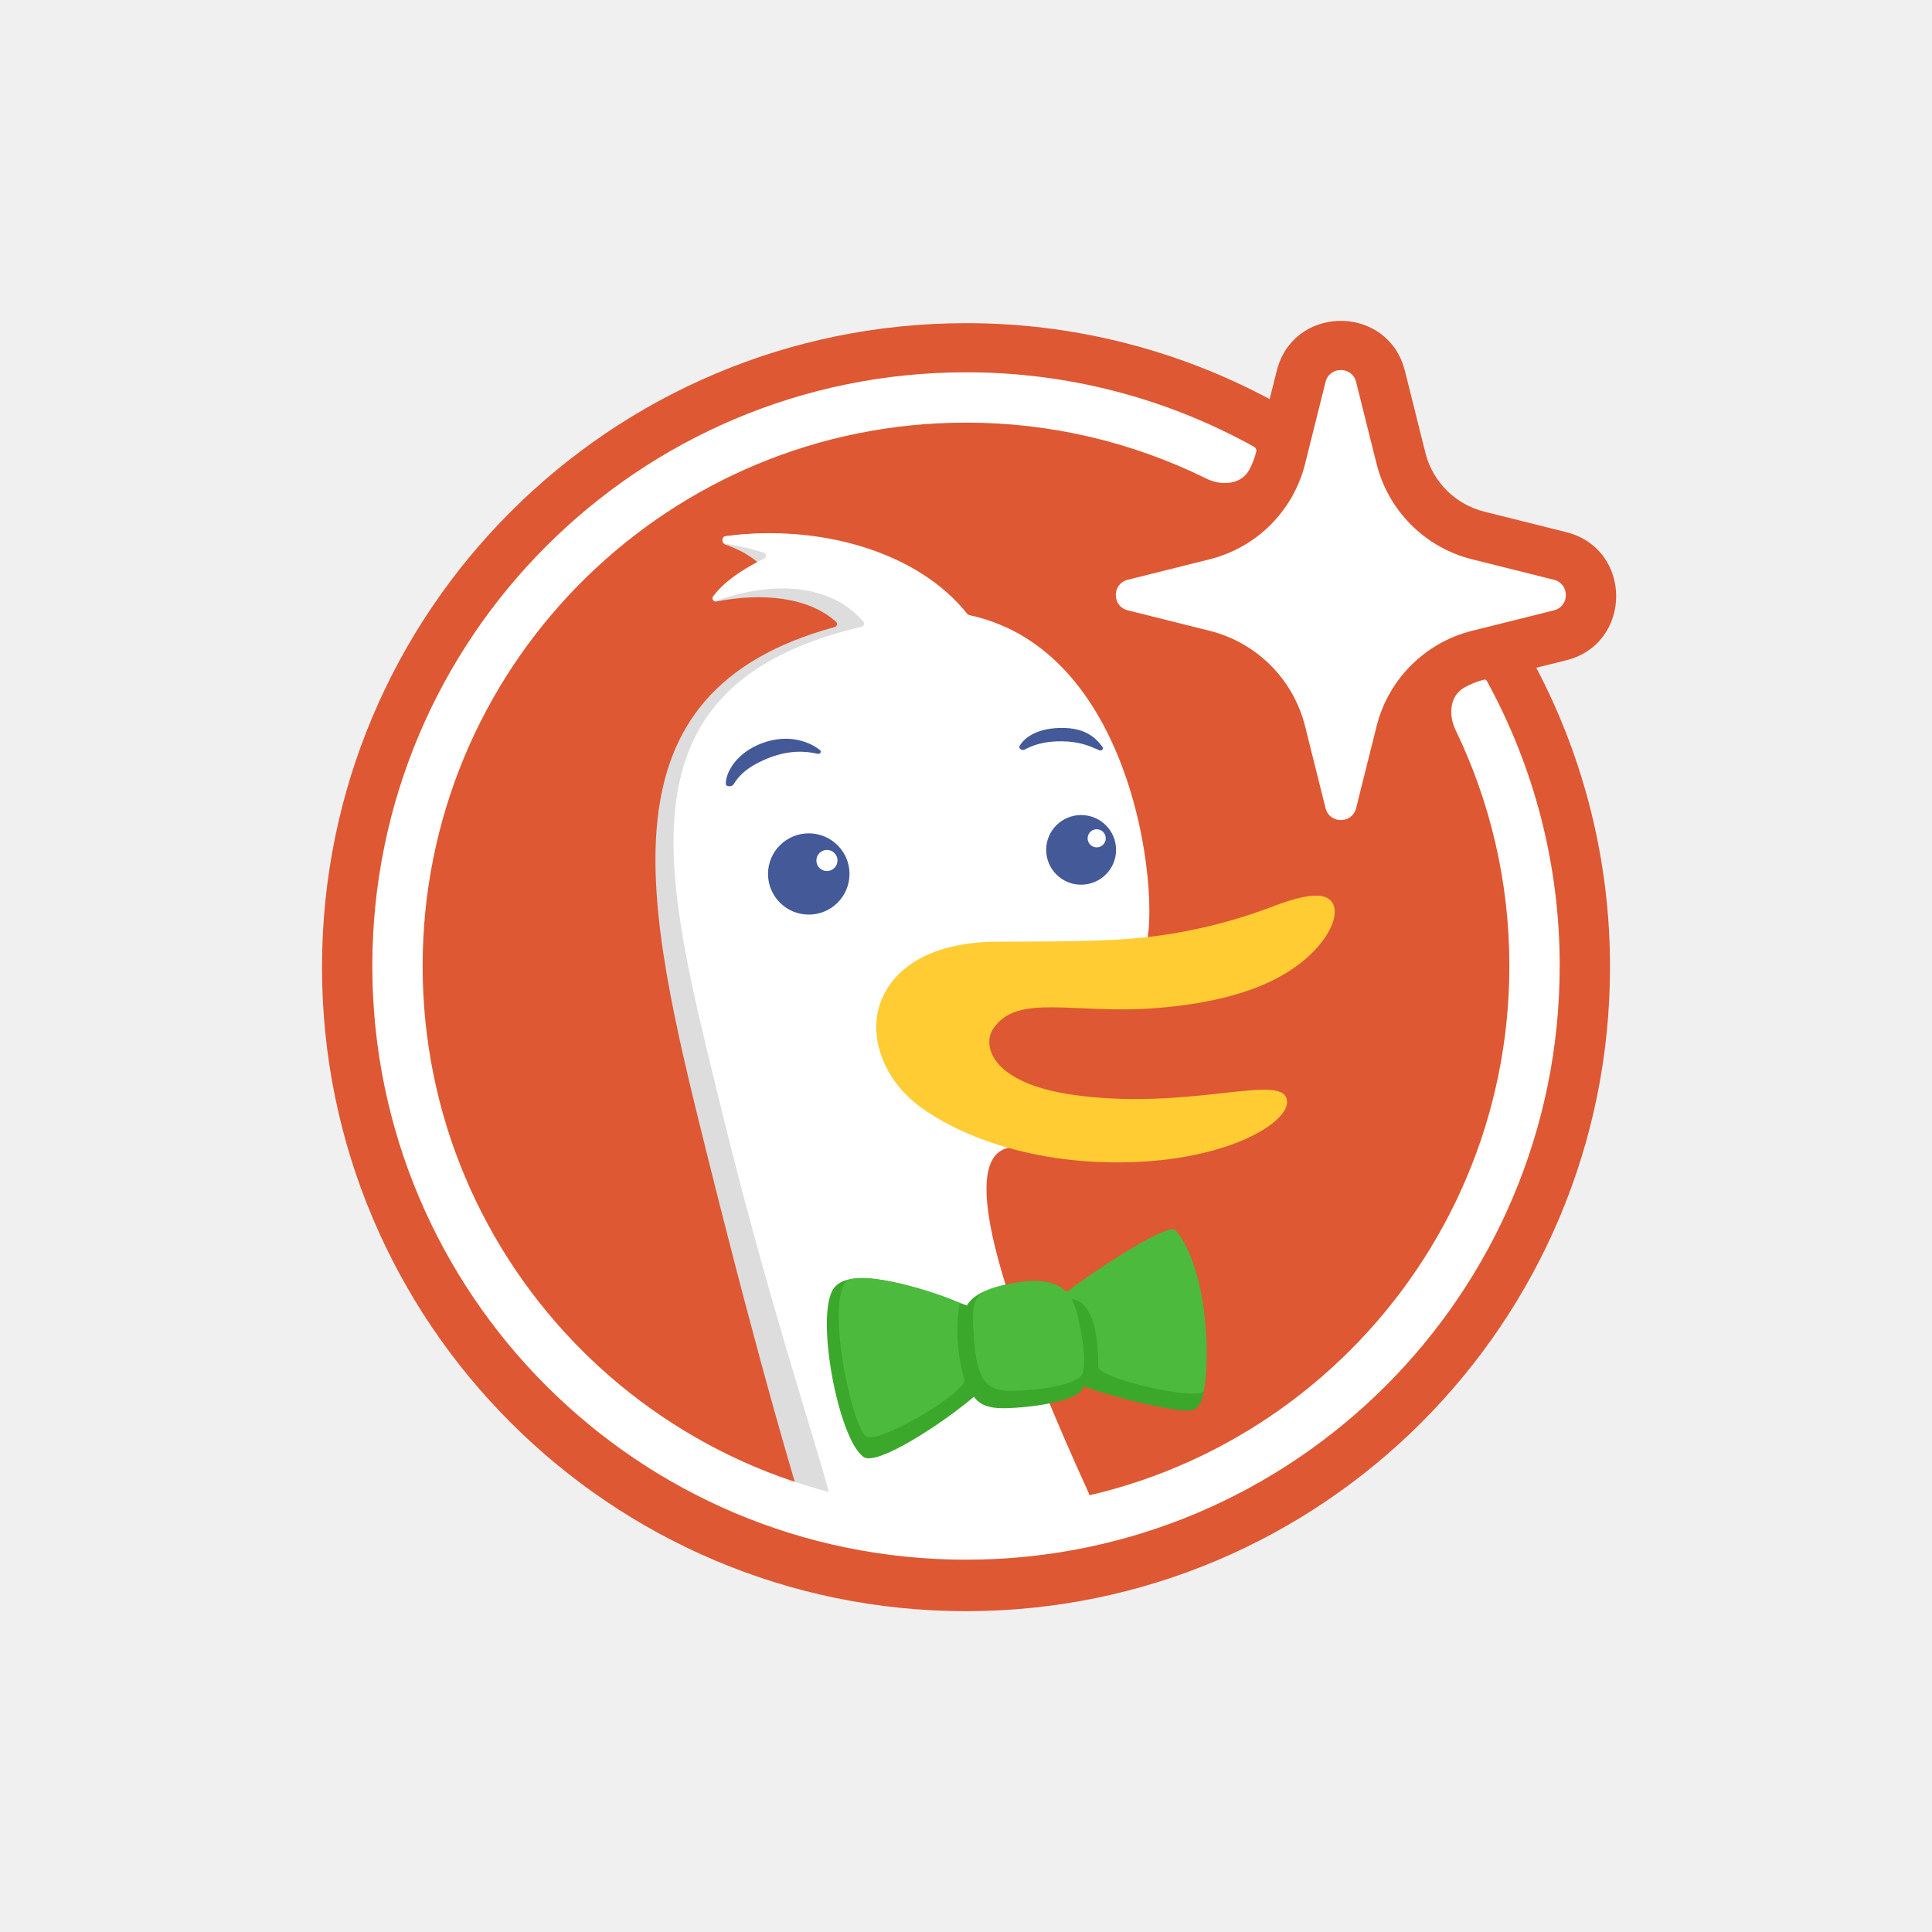
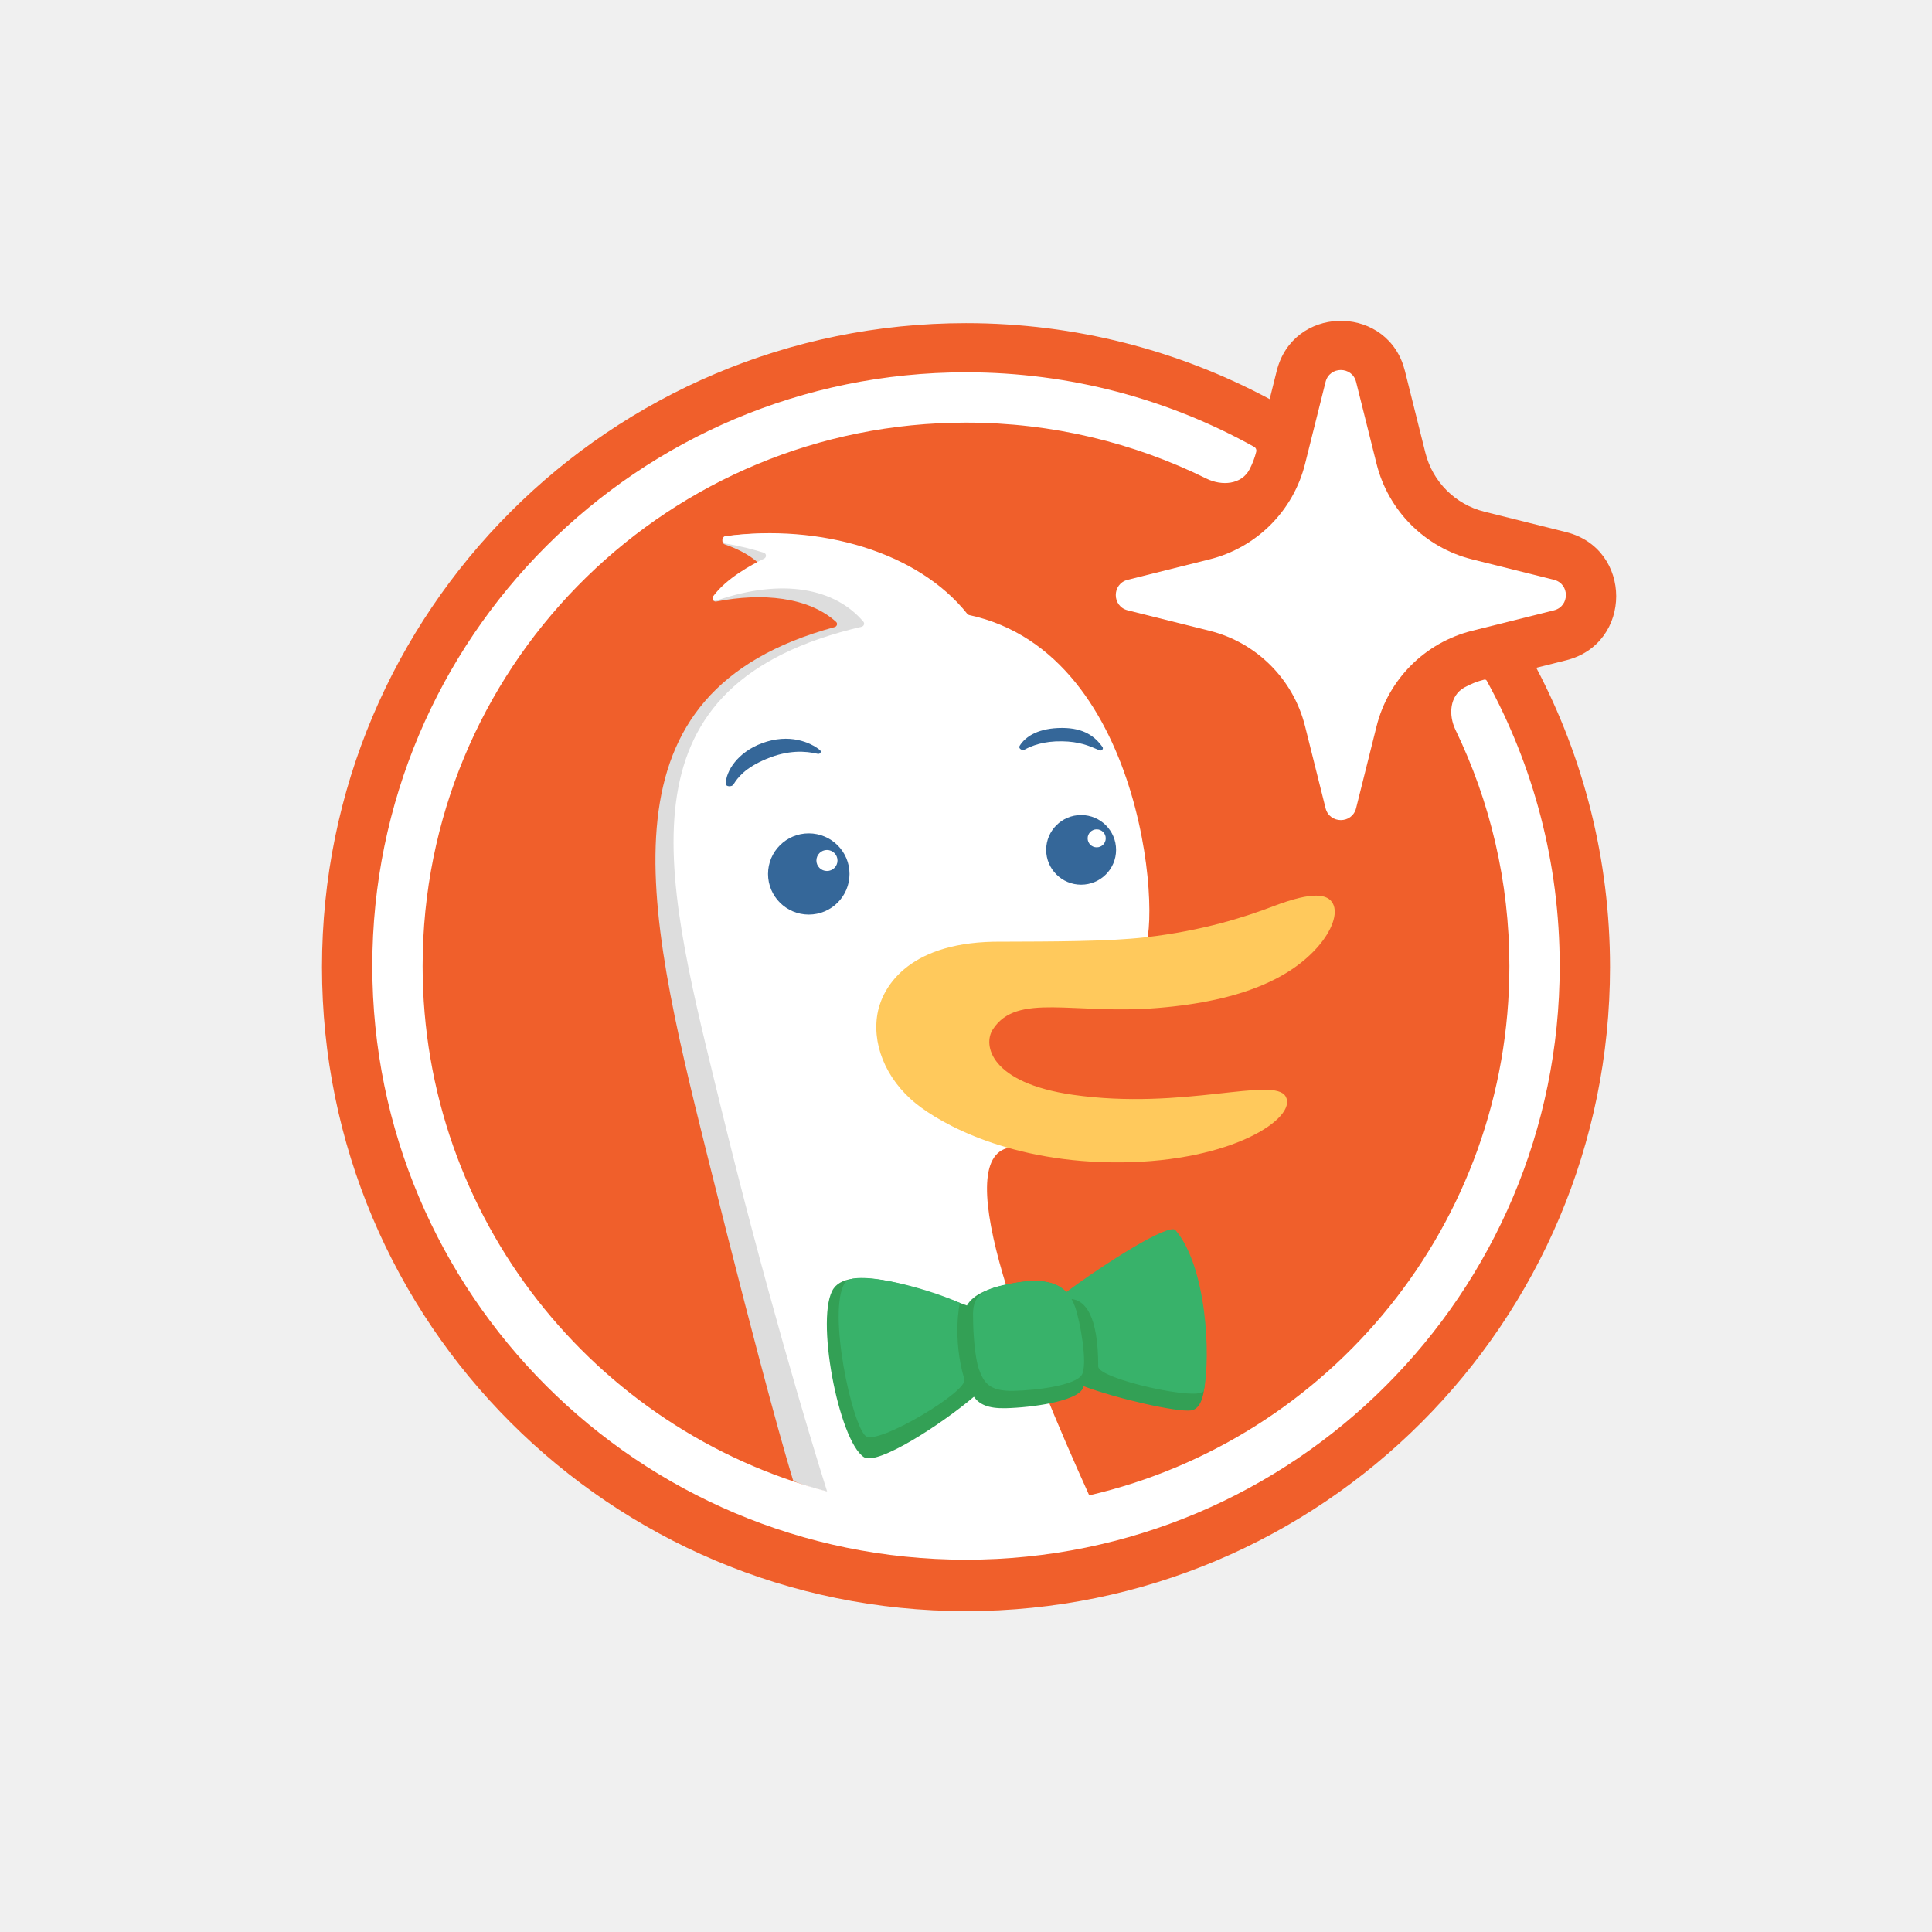
- <svg xmlns="http://www.w3.org/2000/svg" fill="none" viewBox="0 0 96 96">
-   <path fill="#de5833" d="M63.44 18.429c.803-3.211 5.25-3.311 6.28-.3l.09.3 1.017 4.071a4.02 4.02 0 0 0 2.923 2.923l4.071 1.018c3.315.829 3.315 5.54 0 6.369l-1.485.37A31.86 31.86 0 0 1 80 48.058c0 17.673-14.327 32-32 32s-32-14.327-32-32 14.327-32 32-32a31.86 31.86 0 0 1 15.089 3.775z" />
-   <path fill="#ddd" fill-rule="evenodd" d="M52.5 71.875c0-.25.061-.307-.733-1.891-2.112-4.23-4.235-10.192-3.27-14.037.176-.699-1.989-25.872-3.52-26.683-1.7-.907-3.794-2.345-5.709-2.665-.971-.155-2.245-.082-3.24.052-.178.024-.185.342-.016.4.654.221 1.448.606 1.915 1.187.089.11-.03.283-.171.288-.441.017-1.241.202-2.296 1.098-.123.104-.021.296.136.265 2.268-.449 4.585-.227 5.95 1.013.089.08.042.225-.073.257-11.847 3.22-9.502 13.525-6.348 26.172 2.822 11.316 4.44 16.563 4.824 17.816.033.106.108.19.213.23C44.225 76.955 52.5 75.263 52.5 72.5z" clip-rule="evenodd" />
-   <path fill="#fff" fill-rule="evenodd" d="M41.145 73.993c-.683-2.546-3.08-9.776-5.321-18.96l-.224-.914-.002-.008c-2.712-11.078-4.927-20.126 7.214-22.968.111-.027.165-.16.092-.246-1.393-1.653-4.003-2.194-7.302-1.056-.136.046-.253-.09-.17-.206.648-.892 1.912-1.577 2.536-1.878.13-.062.122-.251-.015-.294a14 14 0 0 0-1.886-.45c-.184-.03-.201-.347-.016-.372 4.678-.629 9.563.776 12.014 3.863q.038.046.093.058c8.977 1.927 9.62 16.117 8.585 16.763-.204.128-.857.055-1.719-.042-3.492-.39-10.409-1.164-4.7 9.474.056.105-.019.244-.136.262-3.208.5.877 10.518 3.906 17.162 1.17 2.569-12.177 2.694-12.95-.188" clip-rule="evenodd" />
-   <path fill="#3ca82b" d="M58.14 61.349c-.683-.317-3.31 1.568-5.054 3.014-.365-.516-1.052-.89-2.602-.62-1.357.235-2.106.562-2.44 1.126-2.142-.812-5.744-2.065-6.614-.855-.952 1.323.237 7.58 1.5 8.393.66.424 3.816-1.604 5.464-3.003.266.375.694.59 1.574.569 1.33-.031 3.489-.34 3.824-.96a.7.7 0 0 0 .053-.133c1.694.633 4.675 1.303 5.34 1.203 1.736-.261-.241-8.362-1.045-8.734" />
-   <path fill="#4cba3c" d="M53.245 64.548q.107.193.179.4c.241.676.635 2.824.337 3.355-.297.53-2.23.787-3.422.808-1.191.02-1.46-.416-1.701-1.091-.193-.54-.288-1.81-.286-2.538-.049-1.079.345-1.458 2.167-1.752 1.348-.219 2.06.035 2.472.47 1.914-1.43 5.108-3.445 5.419-3.077 1.553 1.837 1.75 6.21 1.413 7.97-.11.575-5.252-.57-5.252-1.19 0-2.576-.669-3.283-1.326-3.355m-11.265-.804c.421-.667 3.837.162 5.712.996 0 0-.385 1.746.228 3.803.18.601-4.314 3.278-4.9 2.818-.678-.533-1.925-6.216-1.04-7.617" />
-   <path fill="#fc3" fill-rule="evenodd" d="M43.634 50.203c.277-1.201 1.564-3.466 6.161-3.41 2.324-.01 5.21-.002 7.125-.22a25.6 25.6 0 0 0 6.363-1.547c1.99-.759 2.696-.59 2.943-.135.273.499-.048 1.36-.743 2.154-1.329 1.516-3.716 2.69-7.933 3.038-4.217.349-7.01-.782-8.213 1.06-.518.794-.117 2.666 3.96 3.255 5.511.795 10.037-.958 10.596.1.559 1.06-2.662 3.215-8.181 3.26-5.52.045-8.967-1.933-10.19-2.916-1.551-1.247-2.245-3.066-1.888-4.639" clip-rule="evenodd" />
-   <g fill="#14307e" opacity=".8">
-     <path d="M50.664 37.063c.307-.504.99-.893 2.107-.893s1.643.445 2.007.94c.074.101-.038.22-.153.17l-.084-.036c-.408-.179-.91-.398-1.77-.41-.919-.013-1.499.217-1.864.416-.123.066-.316-.067-.243-.187m-12.579.645c1.085-.453 1.938-.394 2.54-.252.127.03.216-.106.114-.188-.468-.378-1.515-.846-2.88-.337-1.218.454-1.793 1.398-1.796 2.019 0 .146.3.158.378.034.21-.334.56-.822 1.644-1.276" />
-     <path fill-rule="evenodd" d="M53.72 43.96a1.735 1.735 0 0 1-1.737-1.73c0-.956.778-1.731 1.737-1.731s1.737.775 1.737 1.73-.778 1.73-1.737 1.73m1.224-2.304a.45.45 0 0 0-.9 0 .45.45 0 0 0 .9 0m-12.732 1.772a2.02 2.02 0 0 1-2.025 2.018 2.02 2.02 0 0 1-2.025-2.018c0-1.115.908-2.019 2.025-2.019s2.025.904 2.025 2.019m-.597-.67a.523.523 0 0 0-1.049 0 .524.524 0 0 0 1.049 0" clip-rule="evenodd" />
+ <svg xmlns="http://www.w3.org/2000/svg" width="96" height="96" viewBox="0 0 72 72" fill="none">
+   <path d="M47.58 13.822C48.182 11.413 51.518 11.338 52.291 13.596L52.357 13.822L53.12 16.875C53.39 17.954 54.233 18.797 55.312 19.067L58.366 19.83C60.852 20.452 60.852 23.986 58.366 24.607L57.252 24.886C59.006 28.219 60 32.014 60 36.042C60 49.297 49.255 60.042 36 60.042C22.745 60.042 12 49.297 12 36.042C12 22.788 22.745 12.043 36 12.043C40.092 12.043 43.945 13.068 47.317 14.874L47.58 13.822Z" fill="#F05F2B" />
+   <path d="M39.375 53.906C39.375 53.719 39.421 53.676 38.825 52.488C37.241 49.316 35.649 44.844 36.373 41.96C36.505 41.436 34.881 22.556 33.733 21.948C32.457 21.268 30.887 20.189 29.451 19.949C28.723 19.833 27.767 19.888 27.021 19.988C26.888 20.006 26.882 20.245 27.009 20.288C27.5 20.454 28.095 20.742 28.446 21.178C28.512 21.261 28.423 21.391 28.317 21.395C27.986 21.407 27.386 21.546 26.595 22.218C26.503 22.296 26.579 22.44 26.697 22.417C28.398 22.08 30.136 22.246 31.16 23.177C31.226 23.237 31.191 23.346 31.105 23.369C22.219 25.784 23.978 33.513 26.344 42.998C28.529 51.761 29.331 54.424 29.55 55.147C29.558 55.173 29.577 55.194 29.602 55.204C32.623 56.453 39.375 56.465 39.375 54.375V53.906Z" fill-rule="evenodd" clip-rule="evenodd" fill="#DDDDDD" />
+   <path d="M36 13.875C39.897 13.875 43.559 14.884 46.739 16.653C46.803 16.688 46.834 16.762 46.817 16.832C46.759 17.064 46.675 17.285 46.567 17.491C46.269 18.062 45.535 18.121 44.958 17.835C42.257 16.501 39.216 15.75 36 15.75C24.991 15.75 16.034 24.535 15.757 35.477L15.75 36C15.75 45.395 22.148 53.294 30.824 55.582C30.128 53.389 28.453 47.775 26.868 41.274C26.812 41.045 26.756 40.816 26.7 40.589L26.699 40.584C24.665 32.275 23.003 25.489 32.109 23.357C32.192 23.337 32.233 23.238 32.178 23.172C31.133 21.933 29.176 21.527 26.701 22.381C26.6 22.416 26.512 22.313 26.575 22.226C27.06 21.558 28.008 21.043 28.476 20.818C28.573 20.771 28.567 20.63 28.465 20.597C28.159 20.502 27.637 20.355 27.05 20.26C26.912 20.238 26.899 20 27.039 19.981C30.547 19.509 34.211 20.562 36.049 22.878C36.066 22.9 36.092 22.915 36.119 22.921C42.851 24.367 43.333 35.009 42.558 35.494C42.405 35.59 41.915 35.535 41.268 35.462C38.649 35.169 33.462 34.589 37.743 42.568C37.785 42.647 37.729 42.751 37.641 42.764C35.268 43.133 38.329 50.737 40.592 55.727C49.564 53.647 56.25 45.604 56.25 36C56.25 32.848 55.529 29.865 54.244 27.205C53.972 26.64 54.024 25.928 54.572 25.621C54.801 25.493 55.05 25.393 55.312 25.328C55.349 25.318 55.388 25.335 55.406 25.368C57.138 28.523 58.125 32.146 58.125 36C58.125 48.219 48.219 58.125 36 58.125C23.781 58.125 13.875 48.219 13.875 36C13.875 23.781 23.781 13.875 36 13.875Z" fill="white" />
+   <path d="M49.4 14.234C49.548 13.641 50.39 13.641 50.538 14.234L51.301 17.287C51.739 19.038 53.107 20.406 54.858 20.844L57.911 21.607C58.504 21.755 58.504 22.597 57.911 22.745L54.858 23.508C53.107 23.946 51.739 25.314 51.301 27.065L50.538 30.118C50.39 30.711 49.548 30.711 49.4 30.118L48.636 27.065C48.199 25.314 46.831 23.946 45.08 23.508L42.027 22.745C41.434 22.597 41.434 21.755 42.027 21.607L45.08 20.844C46.831 20.406 48.199 19.038 48.636 17.287L49.4 14.234Z" fill="white" />
+   <path d="M43.605 46.012C43.093 45.774 41.122 47.188 39.814 48.272C39.541 47.886 39.025 47.605 37.863 47.807C36.845 47.984 36.283 48.229 36.033 48.652C34.427 48.043 31.725 47.103 31.072 48.011C30.359 49.003 31.25 53.696 32.198 54.305C32.693 54.623 35.06 53.102 36.295 52.053C36.495 52.334 36.816 52.495 37.476 52.48C38.474 52.456 40.093 52.224 40.344 51.759C40.359 51.731 40.372 51.698 40.384 51.66C41.654 52.135 43.89 52.637 44.389 52.562C45.691 52.367 44.208 46.291 43.605 46.012Z" fill="#33A055" />
+   <path d="M39.934 48.411C39.988 48.507 40.031 48.609 40.068 48.712C40.249 49.218 40.544 50.829 40.321 51.227C40.098 51.625 38.649 51.817 37.755 51.833C36.861 51.848 36.659 51.521 36.478 51.015C36.334 50.61 36.262 49.657 36.264 49.112C36.227 48.303 36.523 48.018 37.889 47.797C38.9 47.633 39.435 47.824 39.743 48.149C41.179 47.078 43.574 45.566 43.807 45.843C44.972 47.22 45.12 50.5 44.867 51.82C44.785 52.251 40.928 51.392 40.928 50.927C40.928 48.995 40.427 48.465 39.934 48.411Z" fill="#38B26A" />
+   <path d="M31.485 47.808C31.801 47.308 34.363 47.93 35.769 48.555C35.769 48.555 35.48 49.864 35.94 51.407C36.075 51.858 32.705 53.866 32.265 53.521C31.757 53.121 30.821 48.859 31.485 47.808Z" fill="#38B26A" />
+   <path d="M32.726 37.653C32.933 36.751 33.899 35.053 37.346 35.094C39.089 35.087 41.254 35.093 42.69 34.93C44.823 34.688 46.407 34.172 47.462 33.77C48.955 33.2 49.484 33.327 49.67 33.668C49.874 34.042 49.633 34.689 49.112 35.284C48.116 36.42 46.325 37.301 43.163 37.562C40 37.824 37.905 36.976 37.003 38.357C36.614 38.952 36.915 40.356 39.973 40.798C44.106 41.395 47.5 40.08 47.92 40.874C48.339 41.668 45.923 43.284 41.784 43.318C37.644 43.352 35.059 41.869 34.142 41.132C32.978 40.196 32.458 38.832 32.726 37.653Z" fill-rule="evenodd" clip-rule="evenodd" fill="#FFC95C" />
+   <g opacity="0.8">
+     <path d="M37.998 27.798C38.229 27.42 38.741 27.128 39.579 27.128C40.416 27.128 40.811 27.461 41.084 27.833C41.139 27.909 41.055 27.998 40.969 27.961C40.948 27.952 40.927 27.942 40.906 27.933C40.599 27.799 40.223 27.635 39.579 27.626C38.889 27.616 38.454 27.789 38.181 27.938C38.088 27.988 37.943 27.887 37.998 27.798Z" fill="#034180" />
+     <path d="M28.564 28.282C29.378 27.942 30.017 27.985 30.469 28.092C30.564 28.115 30.631 28.012 30.555 27.951C30.204 27.668 29.418 27.317 28.394 27.699C27.48 28.039 27.05 28.747 27.047 29.212C27.047 29.322 27.272 29.331 27.331 29.239C27.488 28.988 27.751 28.622 28.564 28.282Z" fill="#034180" />
+     <path d="M40.29 32.97C39.571 32.97 38.988 32.388 38.988 31.672C38.988 30.956 39.571 30.374 40.29 30.374C41.01 30.374 41.593 30.956 41.593 31.672C41.593 32.388 41.01 32.97 40.29 32.97ZM41.208 31.242C41.208 31.057 41.056 30.907 40.871 30.907C40.685 30.907 40.535 31.057 40.533 31.242C40.533 31.428 40.685 31.578 40.871 31.578C41.058 31.578 41.208 31.428 41.208 31.242Z" fill-rule="evenodd" clip-rule="evenodd" fill="#034180" />
+     <path d="M31.659 32.57C31.659 33.406 30.98 34.084 30.14 34.084C29.303 34.084 28.622 33.406 28.622 32.57C28.622 31.734 29.303 31.057 30.14 31.057C30.978 31.057 31.659 31.734 31.659 32.57ZM31.211 32.069C31.211 31.853 31.035 31.677 30.818 31.677C30.602 31.677 30.427 31.851 30.425 32.069C30.425 32.284 30.601 32.46 30.818 32.46C31.035 32.46 31.211 32.284 31.211 32.069Z" fill-rule="evenodd" clip-rule="evenodd" fill="#034180" />
  </g>
-   <path fill="#fff" d="M48 18.5a29.36 29.36 0 0 1 14.319 3.704.215.215 0 0 1 .104.24q-.117.463-.334.877c-.397.761-1.376.84-2.146.46A26.9 26.9 0 0 0 48 21c-14.678 0-26.621 11.713-26.991 26.303L21 48c0 14.911 12.088 27 27 27s27-12.09 27-27c0-4.203-.961-8.18-2.674-11.727-.364-.753-.294-1.703.437-2.111a4 4 0 0 1 .987-.392.11.11 0 0 1 .124.054A29.36 29.36 0 0 1 77.5 48c0 16.292-13.208 29.5-29.5 29.5S18.5 64.292 18.5 48 31.708 18.5 48 18.5" />
-   <path fill="#fff" d="M65.866 18.978c.198-.79 1.32-.79 1.518 0l1.017 4.07a6.52 6.52 0 0 0 4.743 4.743l4.07 1.018c.79.198.79 1.32 0 1.518l-4.07 1.017a6.52 6.52 0 0 0-4.743 4.743l-1.017 4.07c-.198.79-1.32.79-1.518 0l-1.017-4.07a6.52 6.52 0 0 0-4.743-4.743l-4.07-1.017c-.79-.198-.79-1.32 0-1.518l4.07-1.018a6.52 6.52 0 0 0 4.743-4.742z" />
</svg>
